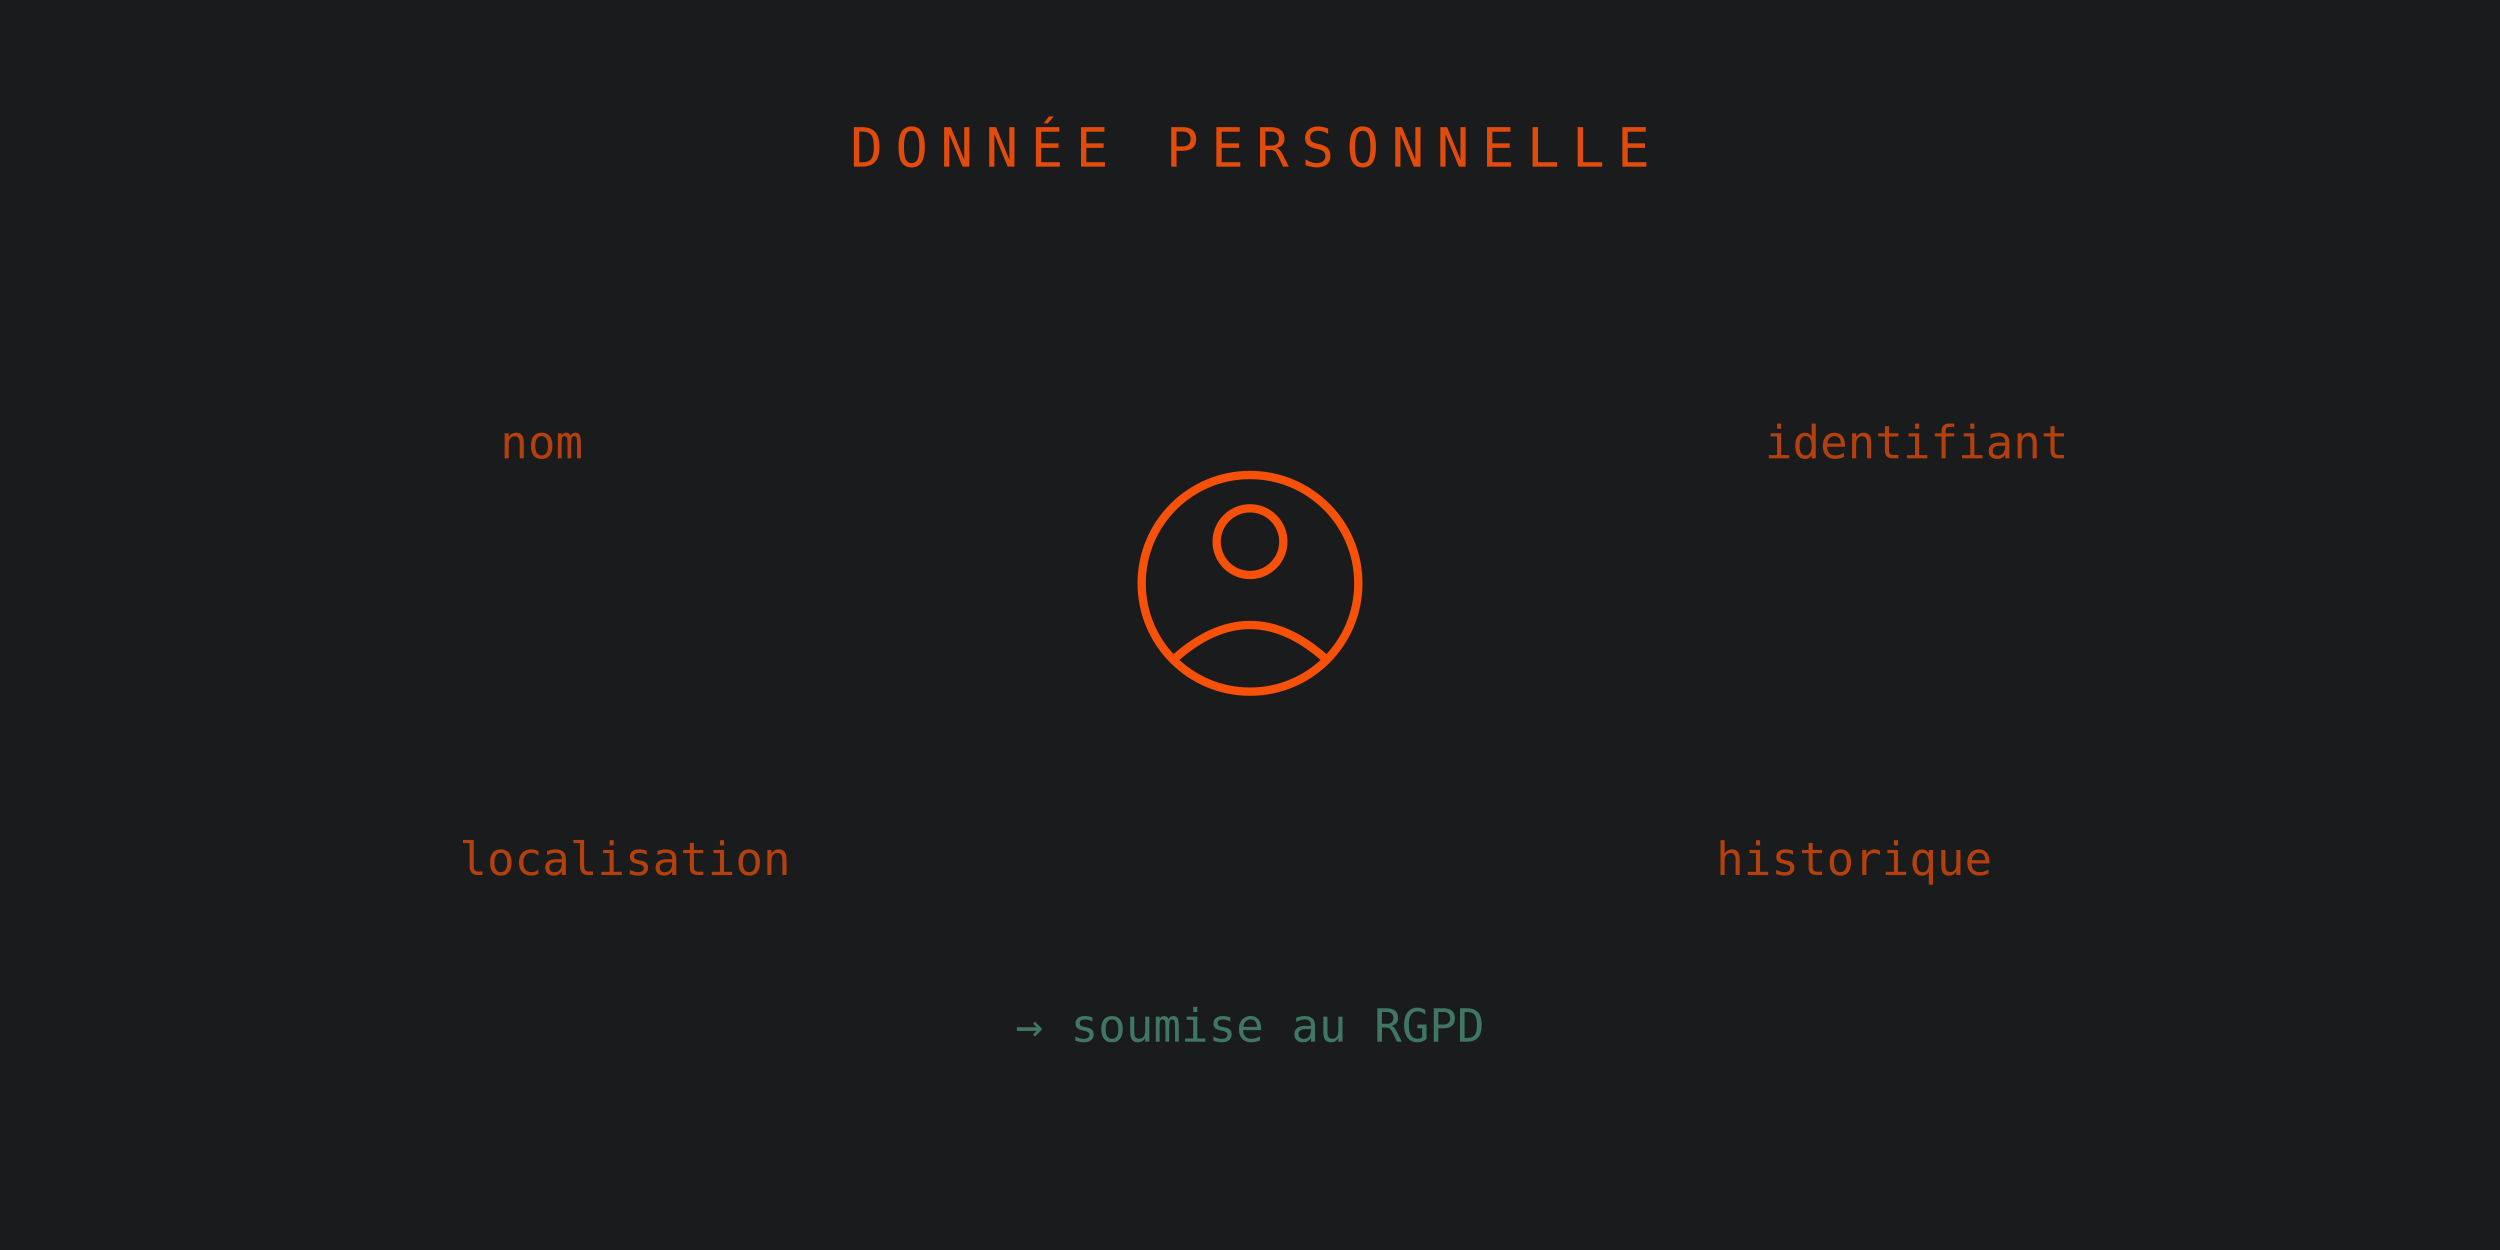
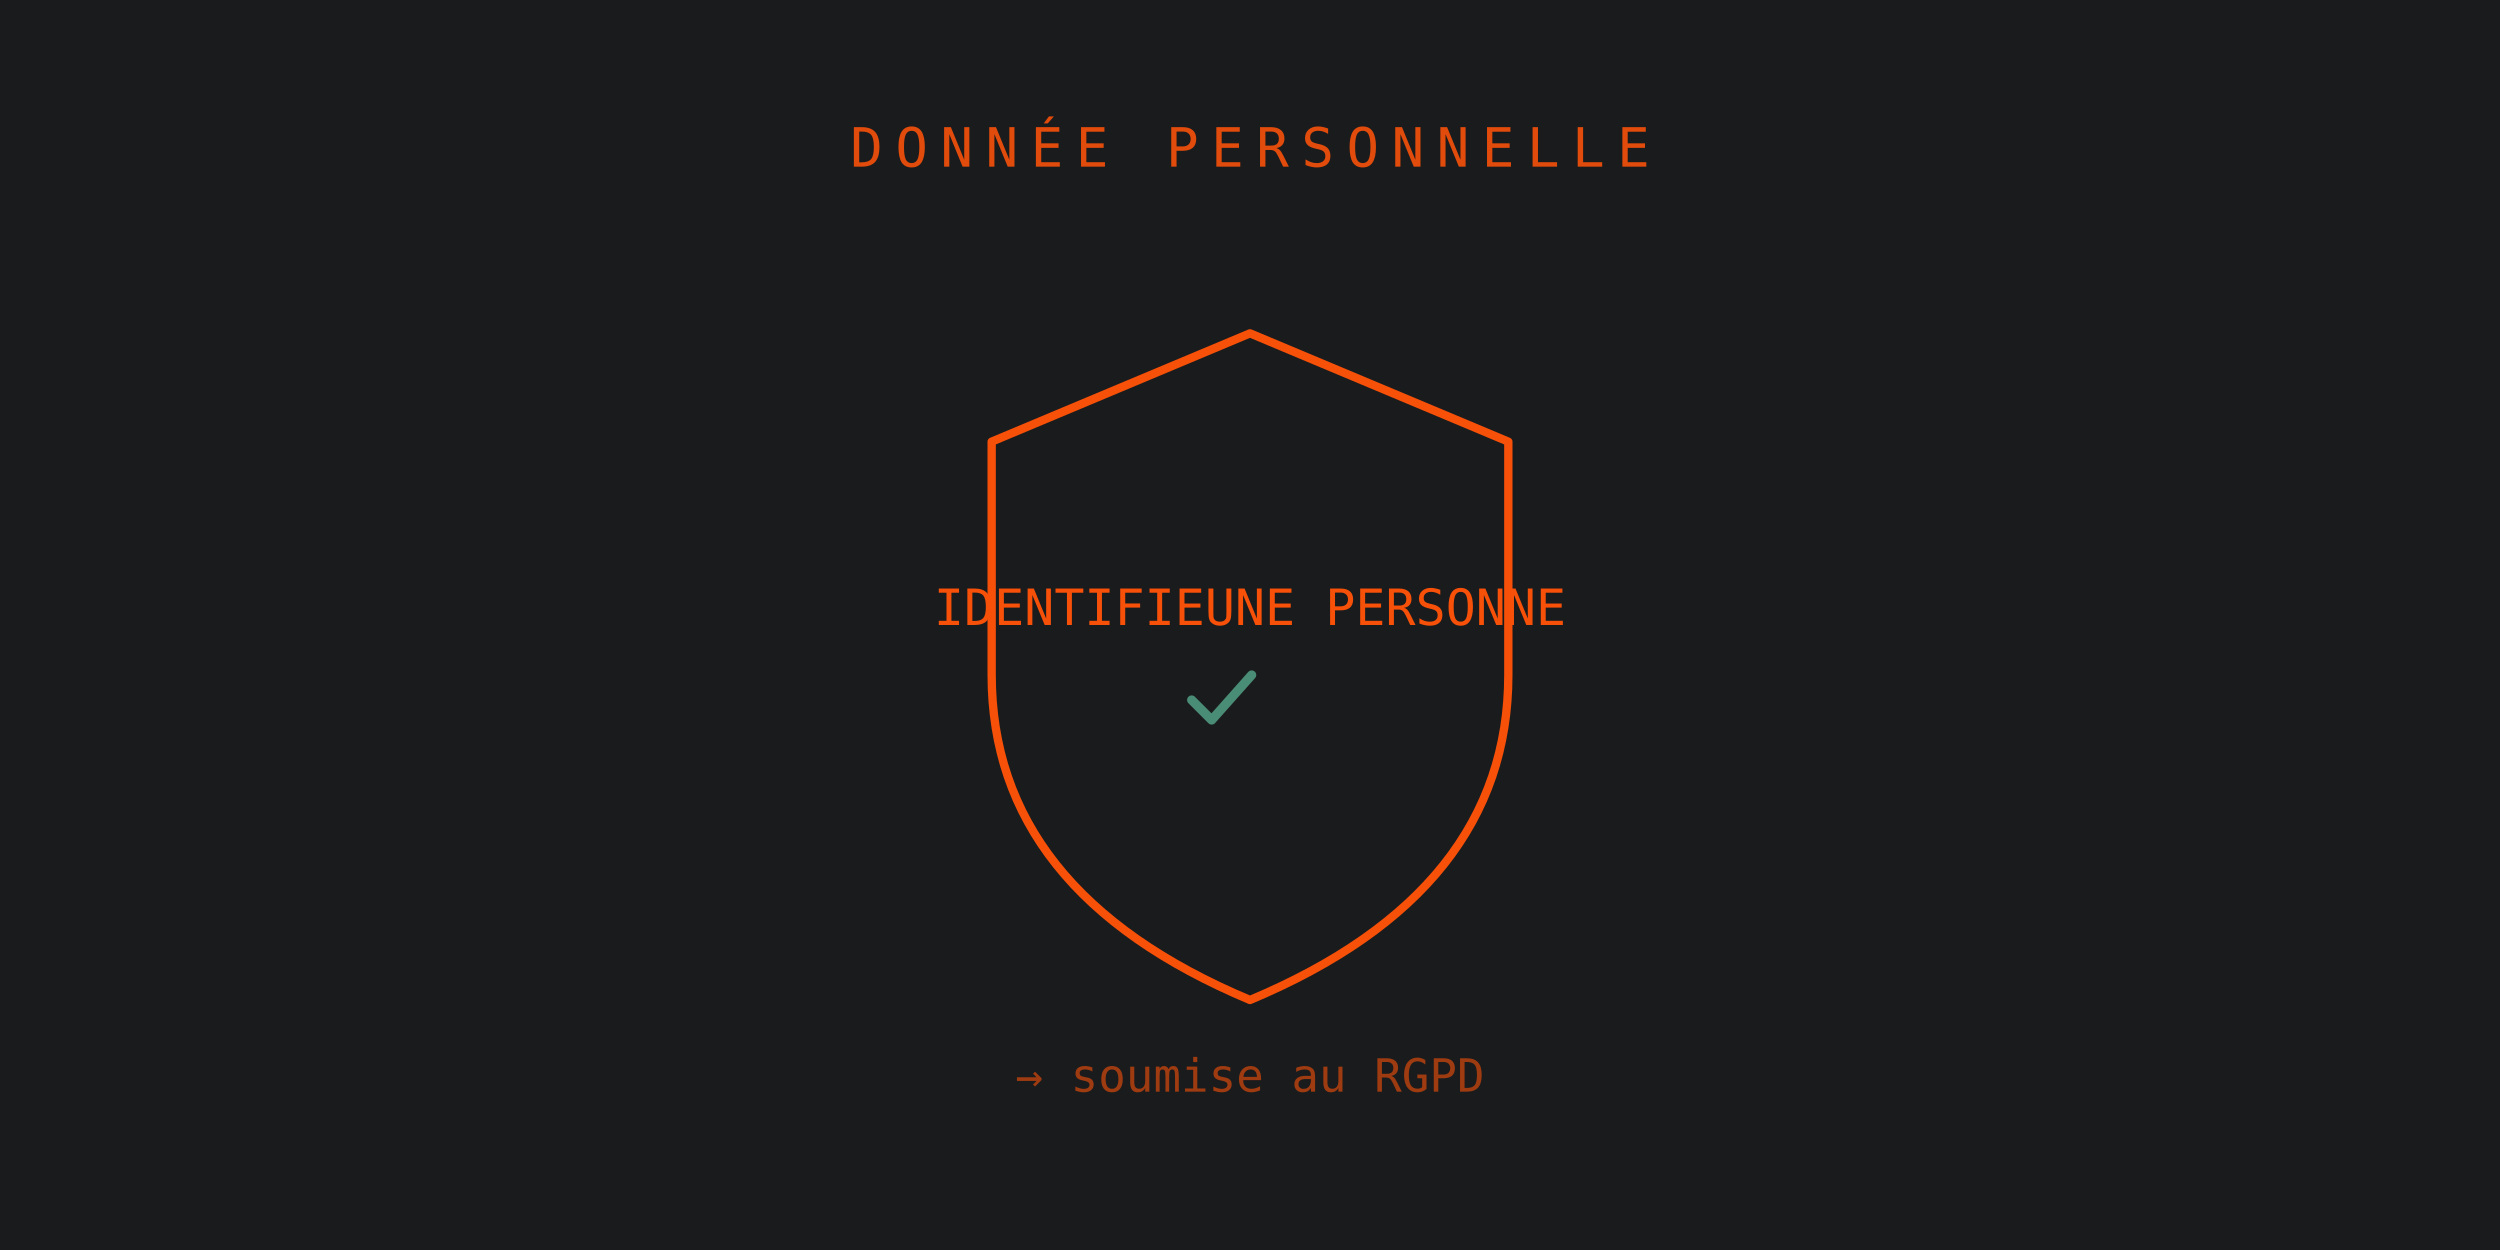
<svg xmlns="http://www.w3.org/2000/svg" viewBox="0 0 600 300" role="img">
  <defs>
    <marker id="a" viewBox="0 0 10 10" refX="9" refY="5" markerWidth="6" markerHeight="6" orient="auto-start-reverse">
      <path d="M0 0 L10 5 L0 10 z" fill="#F65009" />
    </marker>
  </defs>
  <rect width="600" height="300" fill="#1a1b1c" />
  <text x="300.0" y="40" font-family="monospace" font-size="13" fill="#F65009" fill-opacity="0.9" text-anchor="middle" letter-spacing="3">DONNÉE PERSONNELLE</text>
-   <circle cx="300" cy="140" r="26" fill="none" fill-opacity="1" stroke="#F65009" stroke-width="2" stroke-opacity="1" />
-   <circle cx="300" cy="130" r="8" fill="none" fill-opacity="1" stroke="#F65009" stroke-width="2" stroke-opacity="1" />
-   <path d="M 282 158 q 18 -16 36 0" fill="none" fill-opacity="1" stroke="#F65009" stroke-width="2" stroke-opacity="1" stroke-linecap="round" stroke-linejoin="round" />
-   <text x="130" y="110" font-family="monospace" font-size="11" fill="#F65009" fill-opacity="0.7" text-anchor="middle">nom</text>
-   <line x1="130" y1="116" x2="300" y2="140" stroke="#F65009" stroke-width="2" stroke-linecap="round" stroke-opacity="0" />
-   <text x="150" y="210" font-family="monospace" font-size="11" fill="#F65009" fill-opacity="0.7" text-anchor="middle">localisation</text>
-   <line x1="150" y1="216" x2="300" y2="140" stroke="#F65009" stroke-width="2" stroke-linecap="round" stroke-opacity="0" />
-   <text x="460" y="110" font-family="monospace" font-size="11" fill="#F65009" fill-opacity="0.7" text-anchor="middle">identifiant</text>
-   <line x1="460" y1="116" x2="300" y2="140" stroke="#F65009" stroke-width="2" stroke-linecap="round" stroke-opacity="0" />
-   <text x="445" y="210" font-family="monospace" font-size="11" fill="#F65009" fill-opacity="0.7" text-anchor="middle">historique</text>
-   <line x1="445" y1="216" x2="300" y2="140" stroke="#F65009" stroke-width="2" stroke-linecap="round" stroke-opacity="0" />
-   <text x="300" y="250" font-family="monospace" font-size="11" fill="#4a8d76" fill-opacity="0.8" text-anchor="middle">→ soumise au RGPD</text>
+   <path d="M 300 80 L 362 106 L 362 162 Q 362 214 300 240 Q 238 214 238 162 L 238 106 Z" fill="none" fill-opacity="1" stroke="#F65009" stroke-width="2" stroke-opacity="1" stroke-linecap="round" stroke-linejoin="round" />
+   <text x="300" y="150" font-family="monospace" font-size="12" fill="#F65009" fill-opacity="1" text-anchor="middle">IDENTIFIE
+ UNE PERSONNE</text>
+   <path d="M 286 168 l 4.8 4.8 l 9.6 -10.8" fill="none" fill-opacity="1" stroke="#4a8d76" stroke-width="2.2" stroke-opacity="1" stroke-linecap="round" stroke-linejoin="round" />
+   <text x="300" y="262" font-family="monospace" font-size="11" fill="#F65009" fill-opacity="0.6" text-anchor="middle">→ soumise au RGPD</text>
</svg>
